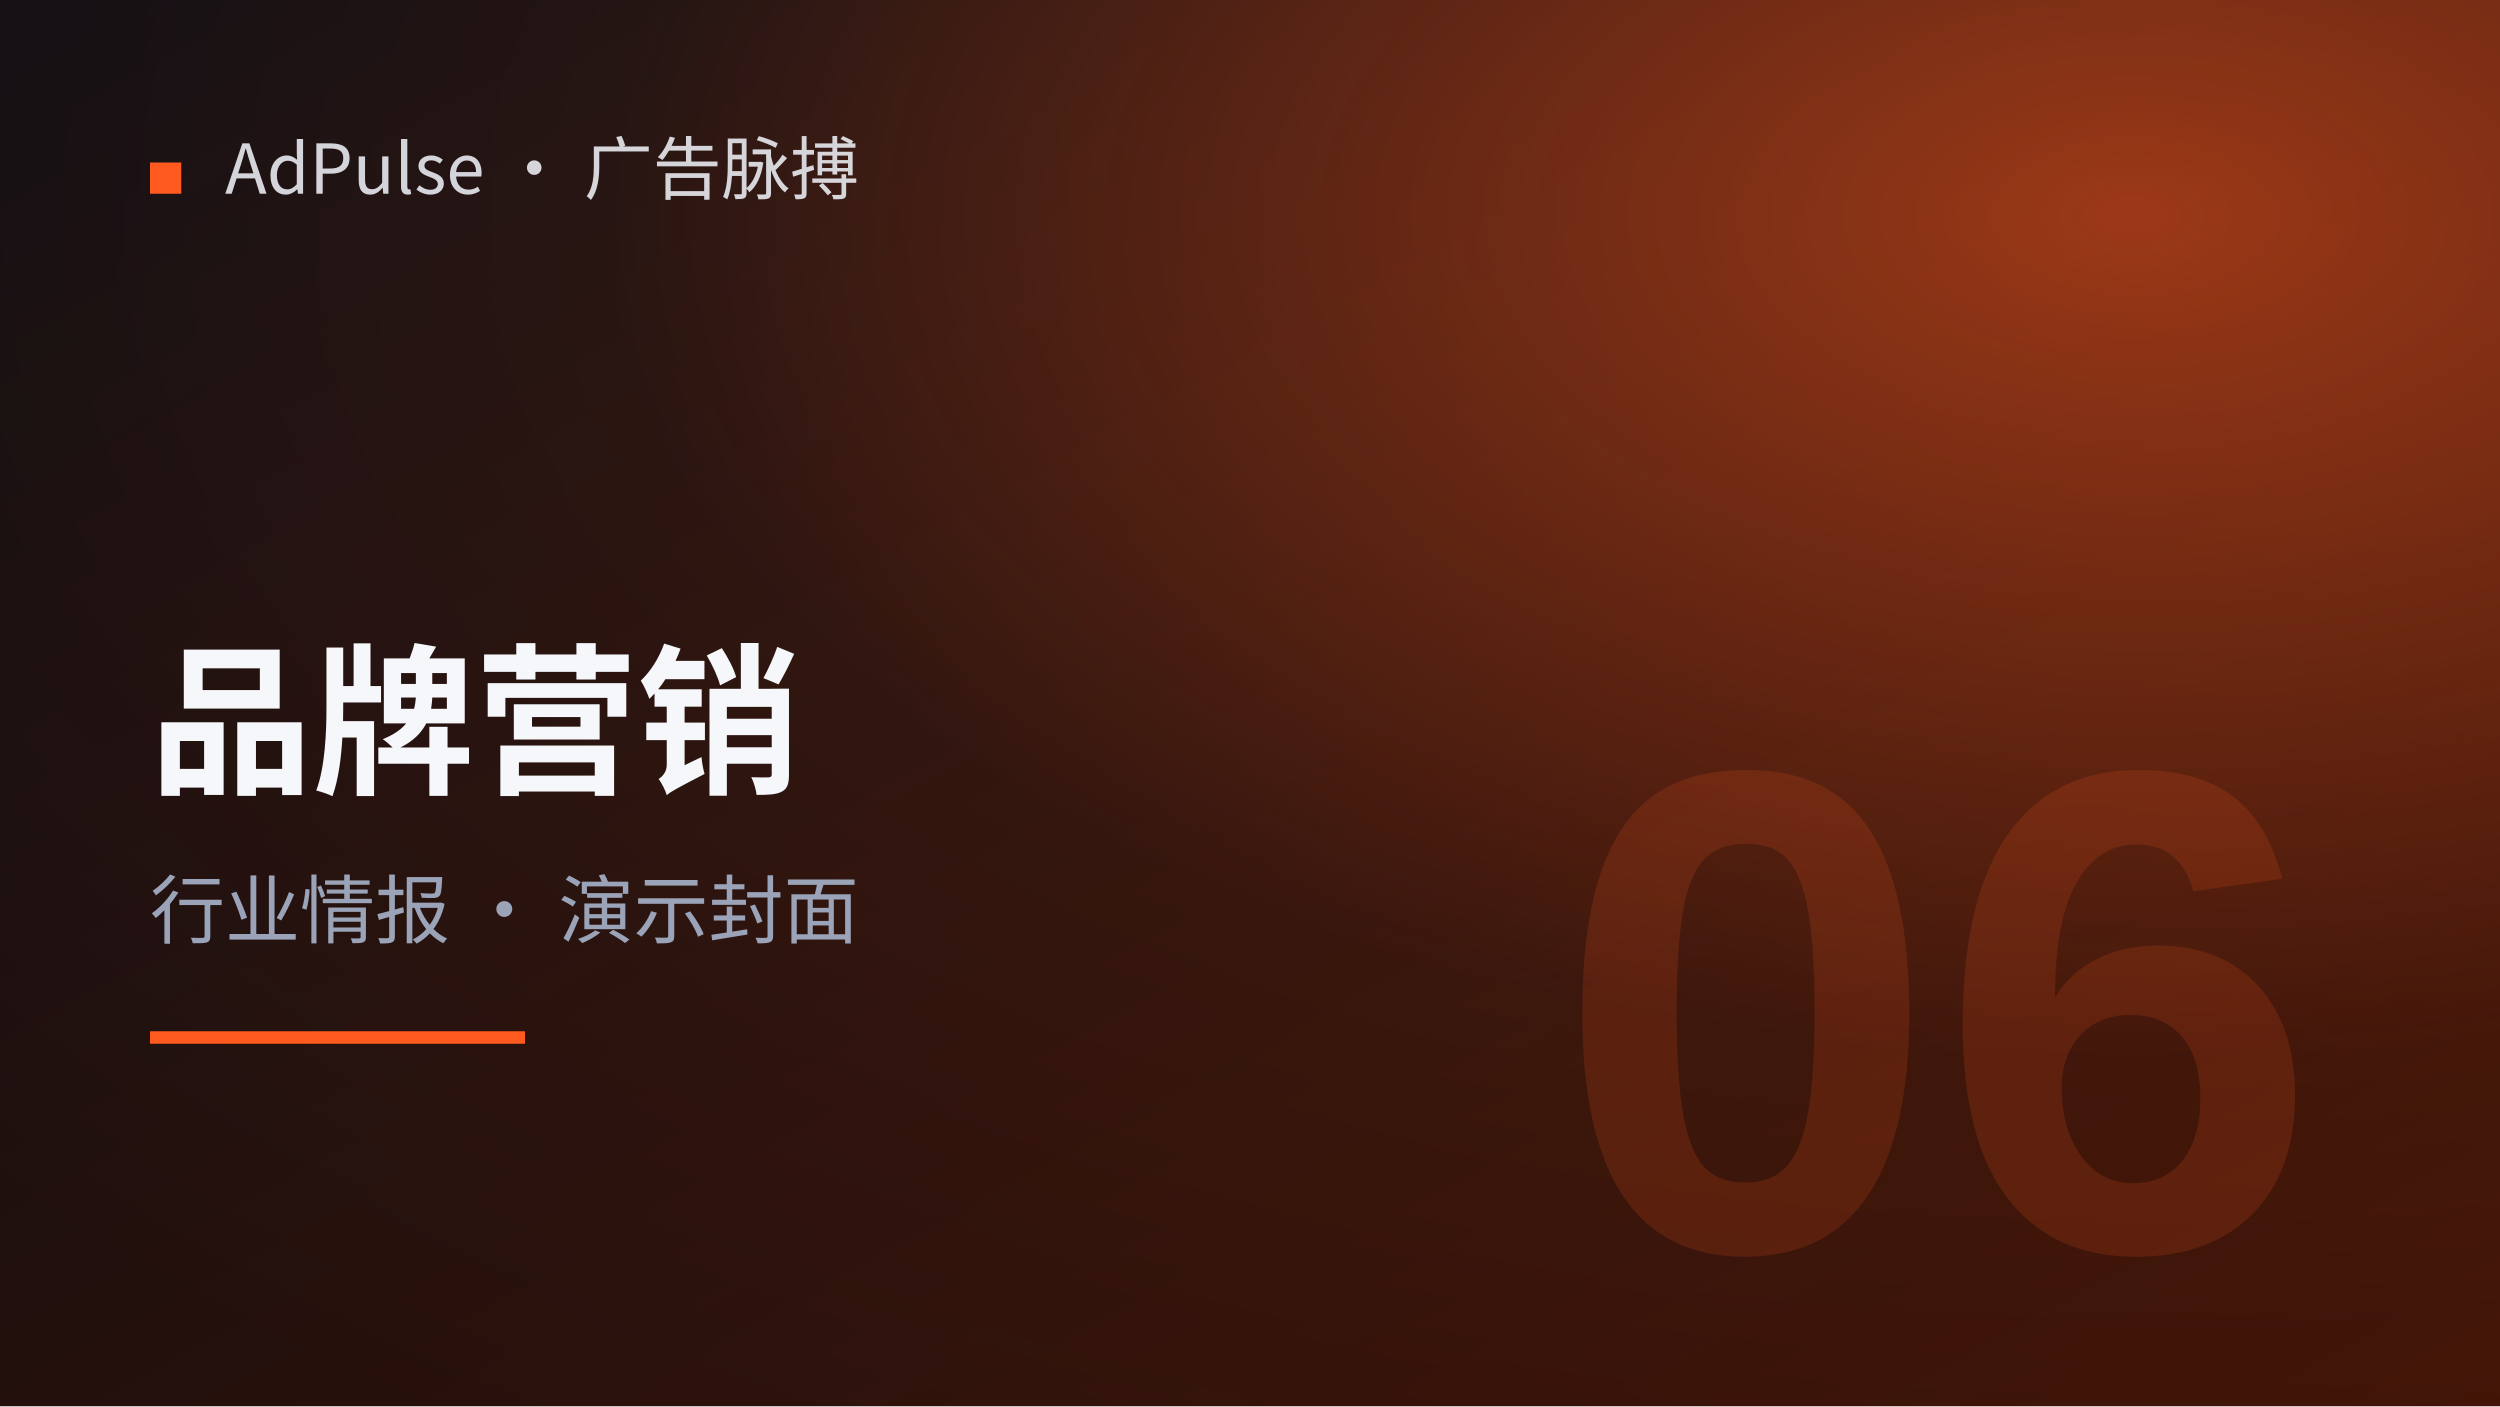
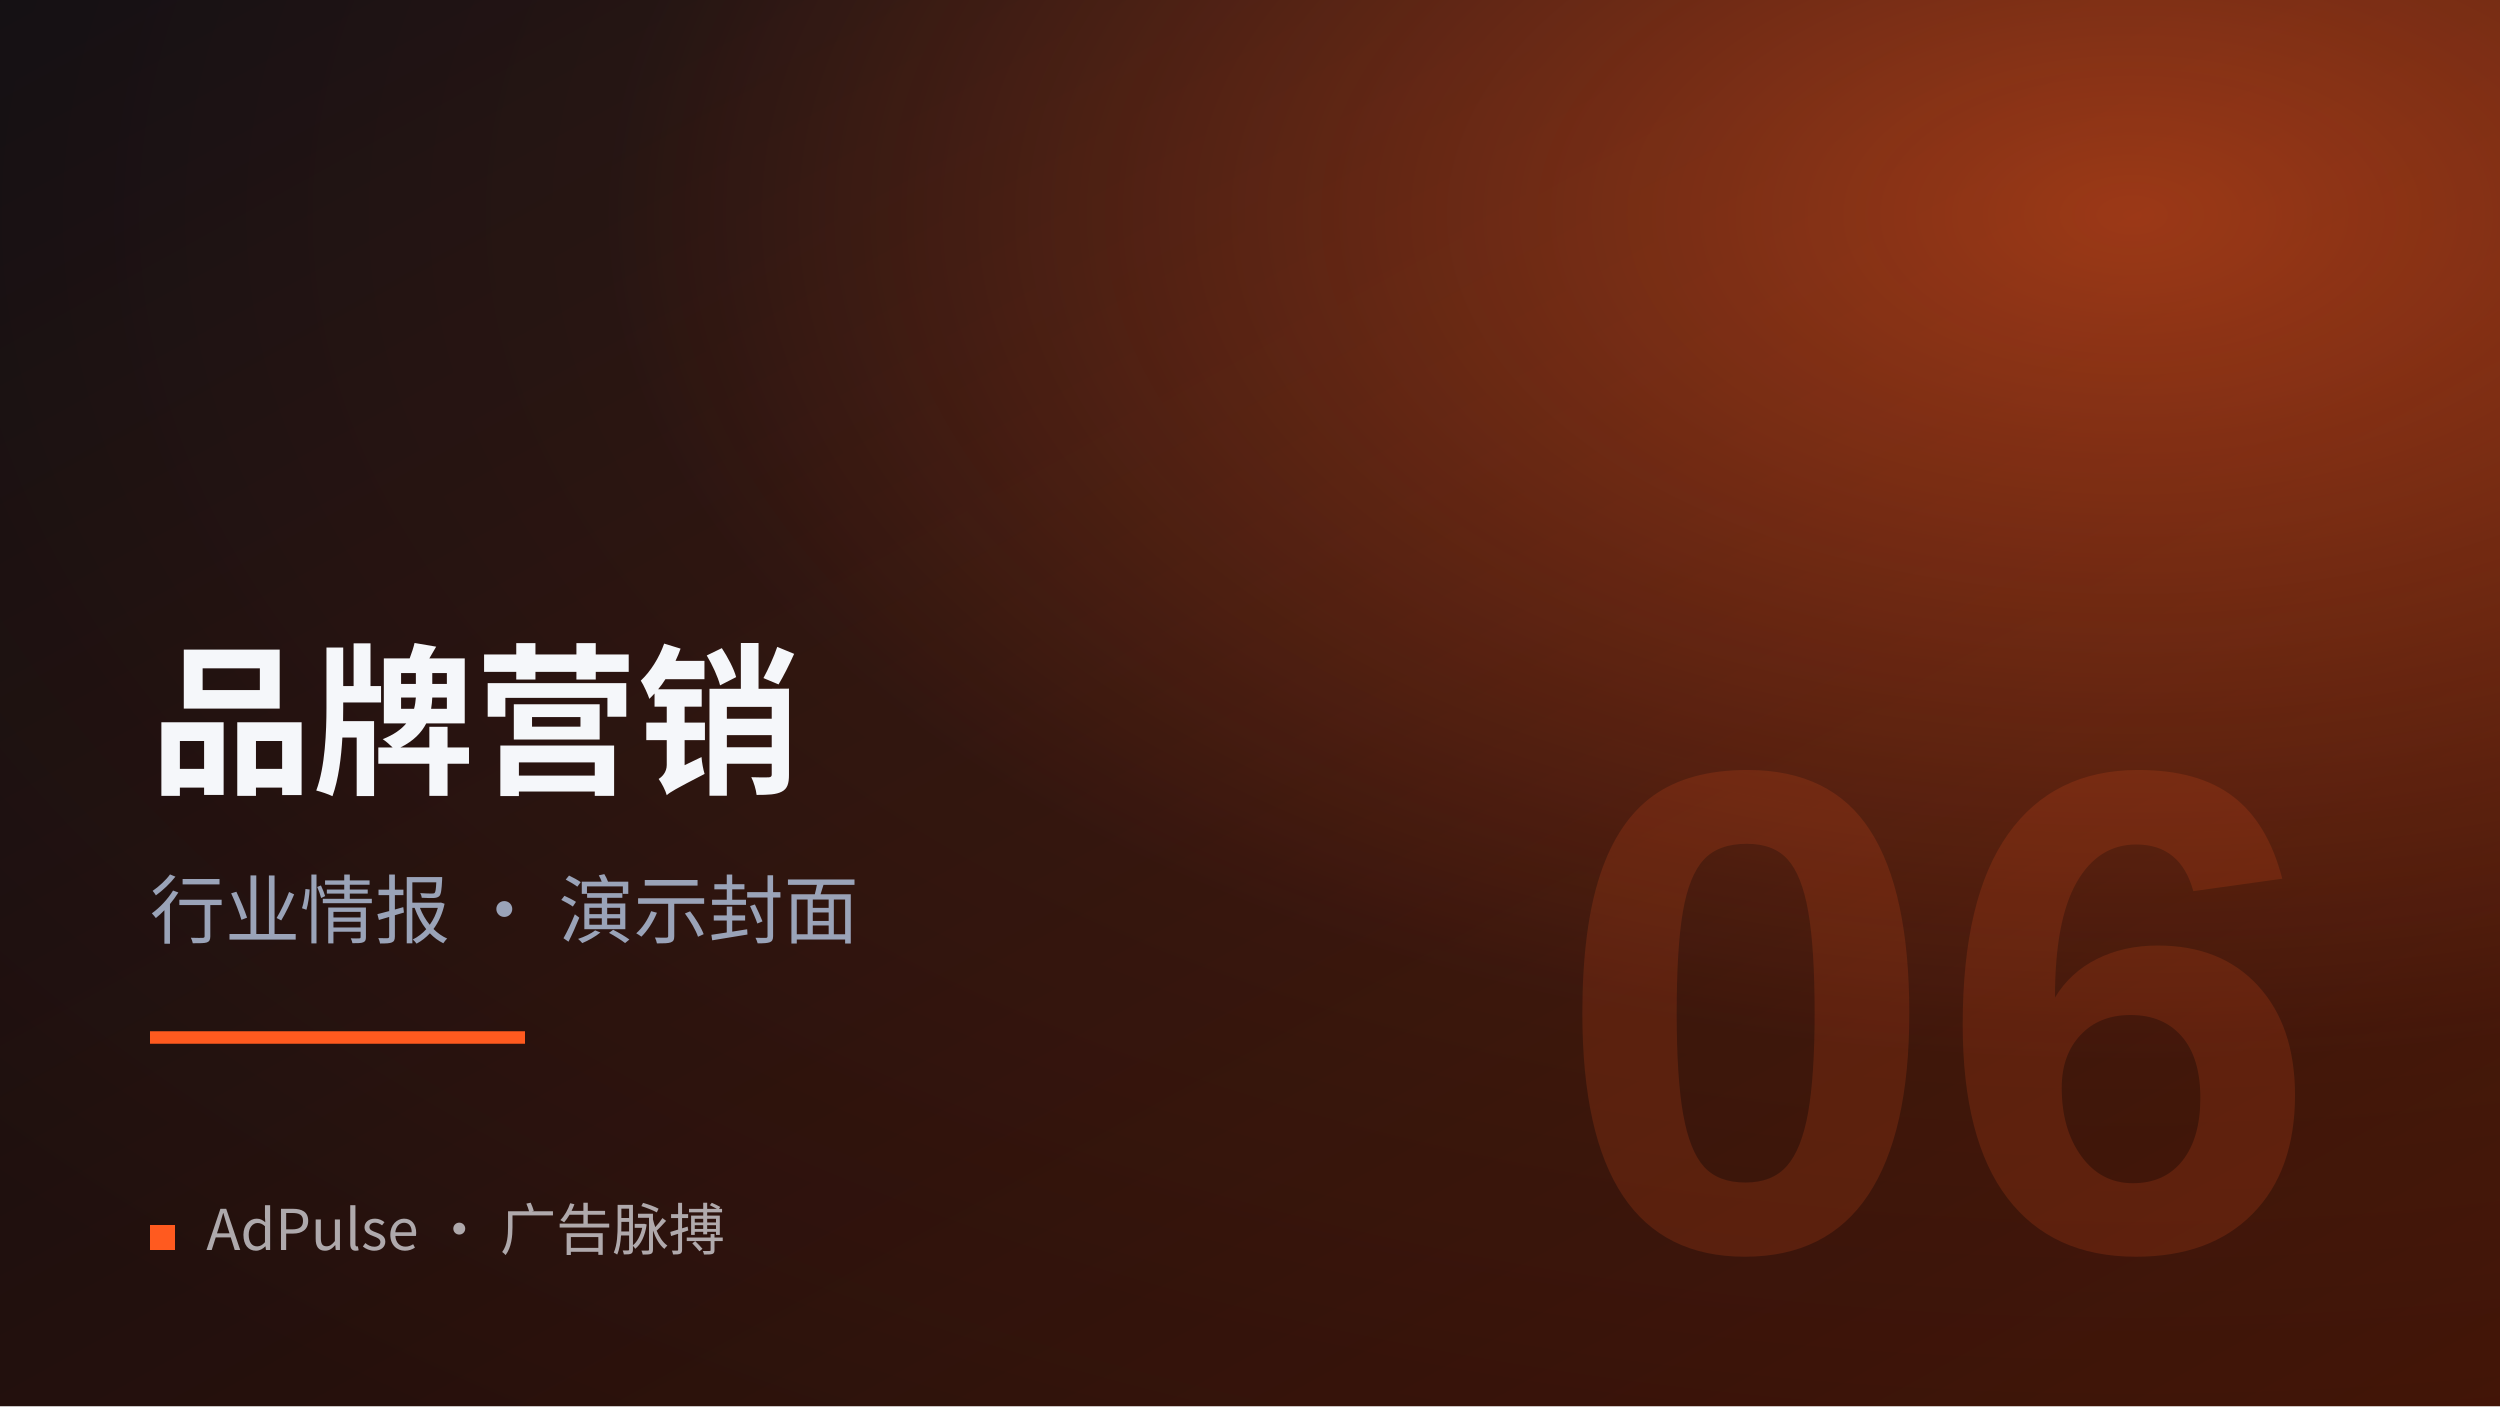
<svg xmlns="http://www.w3.org/2000/svg" width="800" height="450" viewBox="0 0 800 450">
  <defs>
    <linearGradient id="g" x1="0" y1="0" x2="1" y2="1">
      <stop offset="0" stop-color="#0B0E14" />
      <stop offset="1" stop-color="#3A1206" />
    </linearGradient>
    <radialGradient id="r" cx="0.85" cy="0.15" r="1.1">
      <stop offset="0" stop-color="#FF5A1F" stop-opacity="0.55" />
      <stop offset="0.55" stop-color="#FF5A1F" stop-opacity="0.08" />
      <stop offset="1" stop-color="#FF5A1F" stop-opacity="0" />
    </radialGradient>
  </defs>
  <rect width="800" height="450" fill="url(#g)" />
  <rect width="800" height="450" fill="url(#r)" />
  <text x="620" y="400" font-family="Arial, sans-serif" font-size="220" font-weight="800" fill="#FF5A1F" opacity="0.16" text-anchor="middle">06</text>
-   <rect x="48" y="52" width="10" height="10" fill="#FF5A1F" />
-   <text x="72" y="62" font-family="'Noto Sans CJK SC','PingFang SC','Microsoft YaHei',sans-serif" font-size="22" fill="#E8EAF0" opacity="0.9">AdPulse · 广告脉搏</text>
  <text x="48" y="250" font-family="'Noto Sans CJK SC','PingFang SC','Microsoft YaHei',sans-serif" font-size="52" font-weight="700" fill="#F5F7FA">品牌营销</text>
  <text x="48" y="300" font-family="'Noto Sans CJK SC','PingFang SC','Microsoft YaHei',sans-serif" font-size="24" fill="#9AA3B8">行业情报 · 演示封面</text>
  <rect x="48" y="330" width="120" height="4" fill="#FF5A1F" />
+   <rect x="48" y="392" width="8" height="8" fill="#FF5A1F" />
+   <text x="66" y="400" font-family="'Noto Sans CJK SC','PingFang SC','Microsoft YaHei',sans-serif" font-size="18" fill="#E8EAF0" opacity="0.7">AdPulse · 广告脉搏</text>
</svg>
